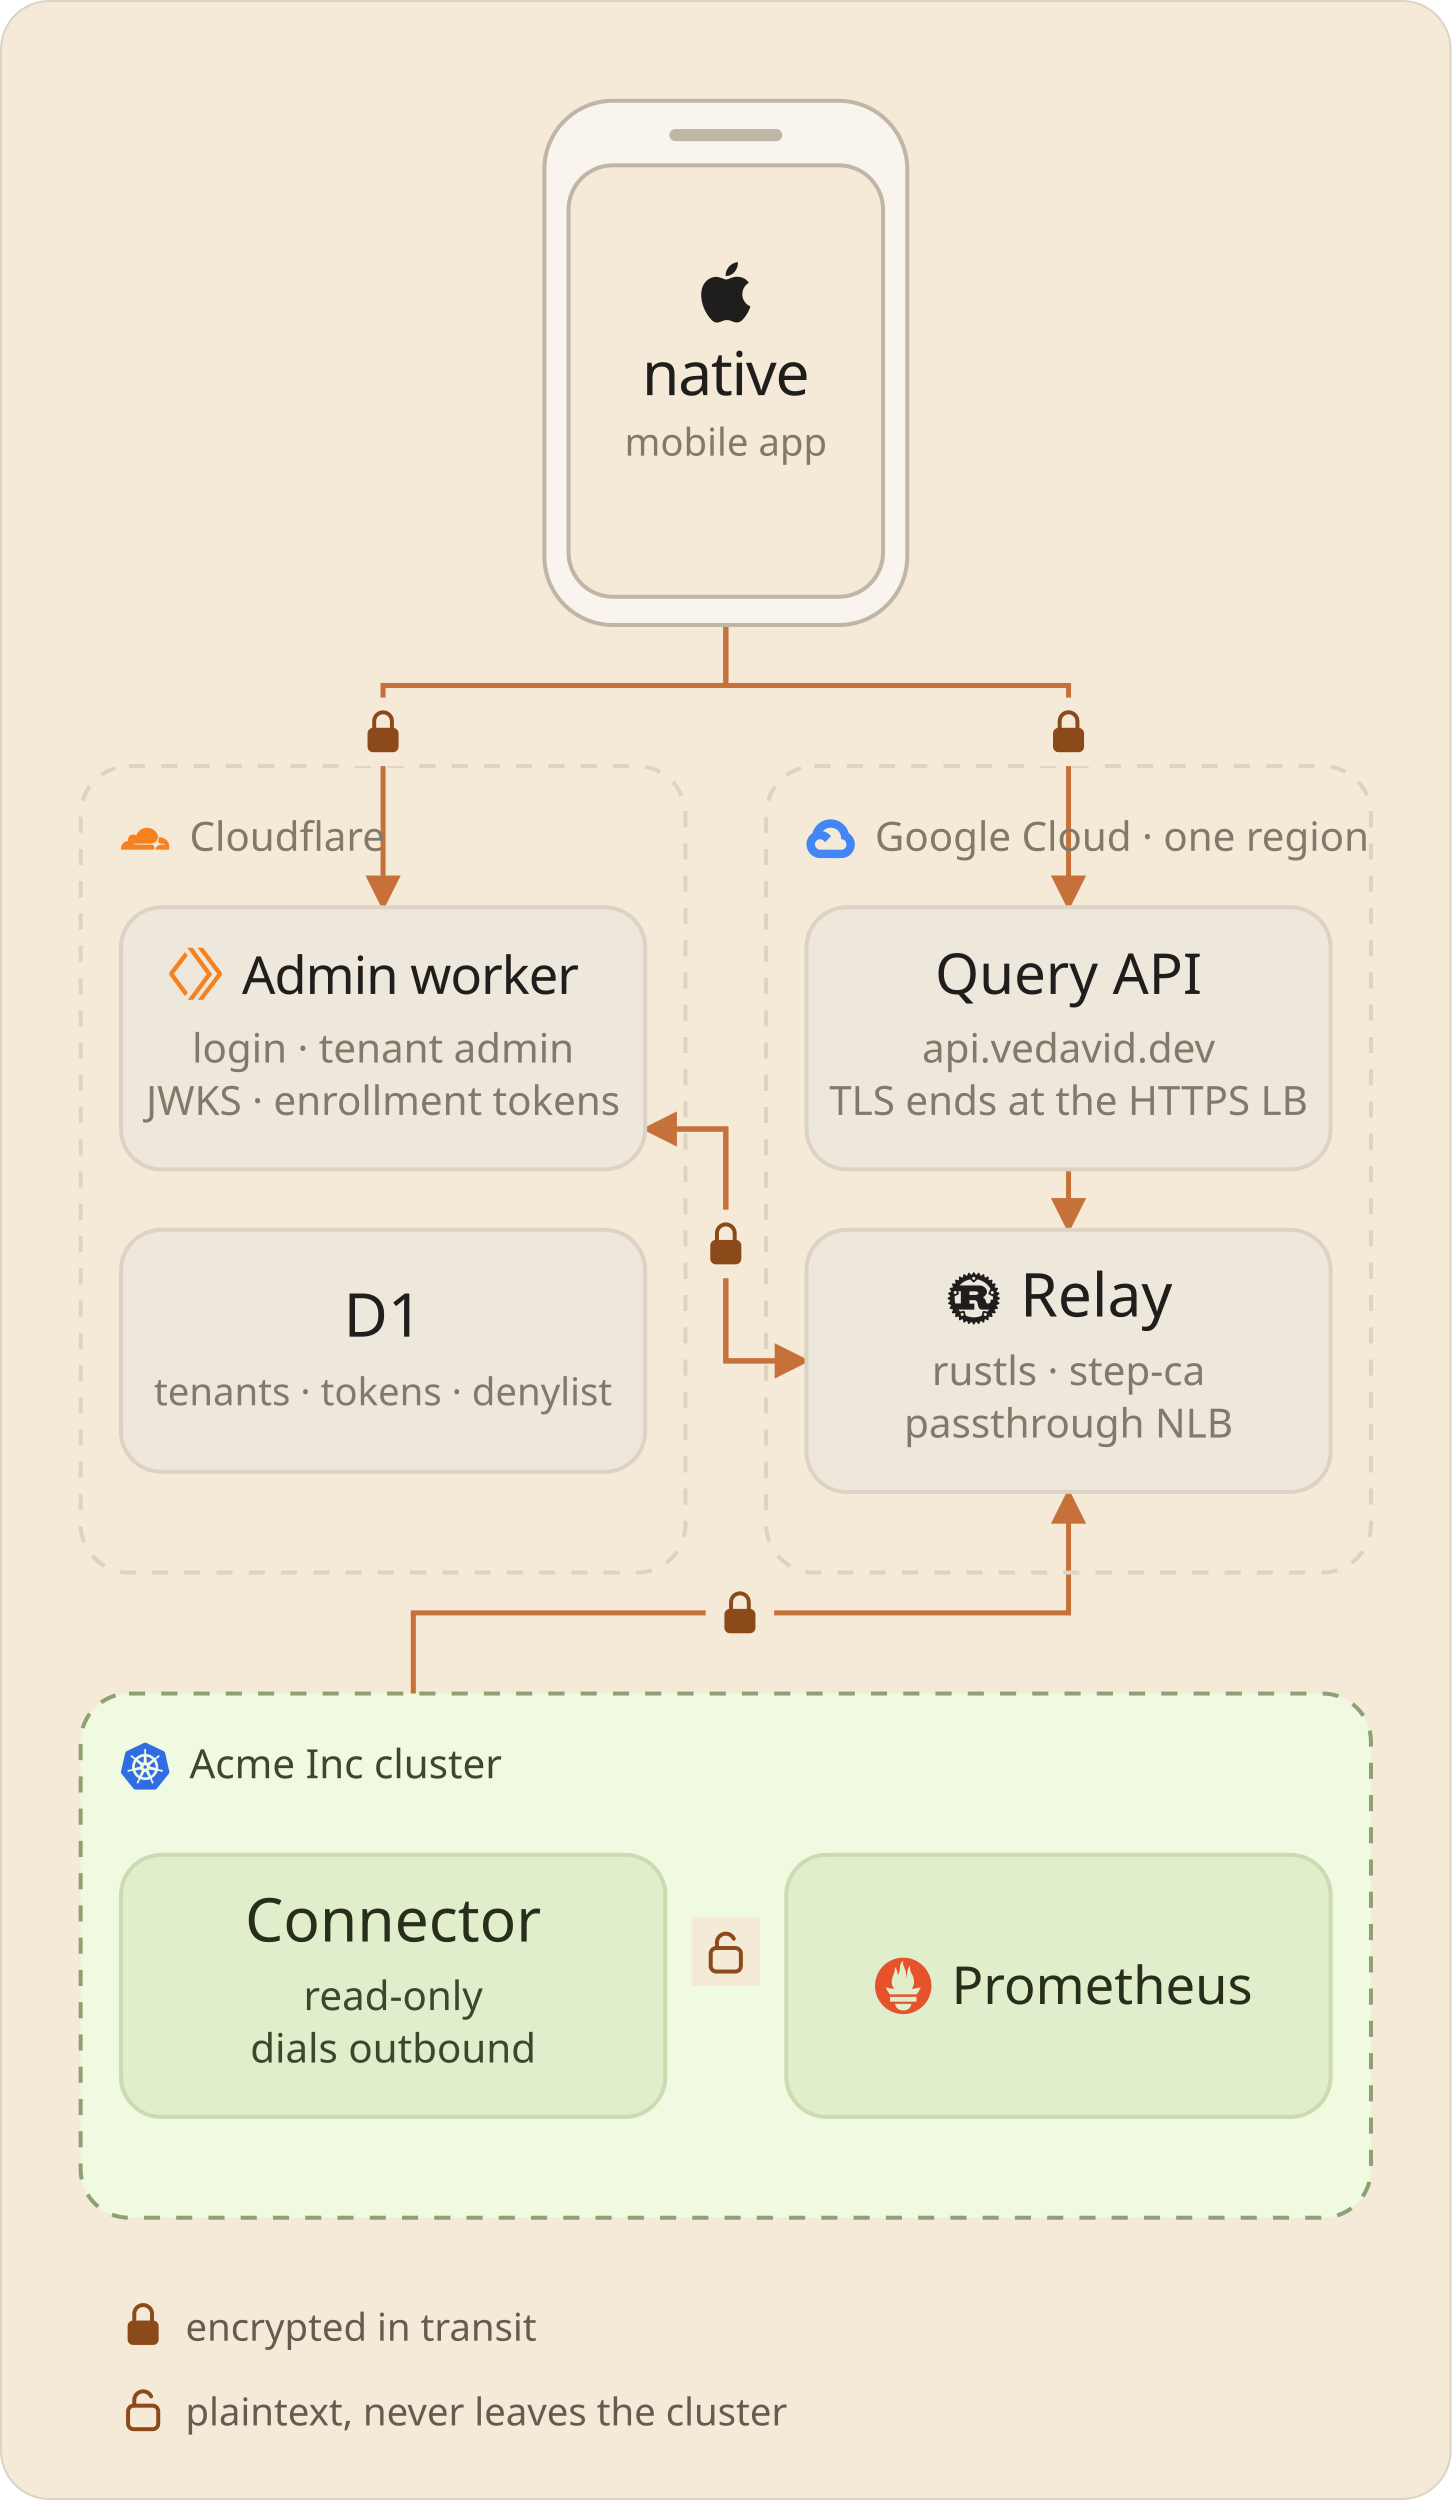
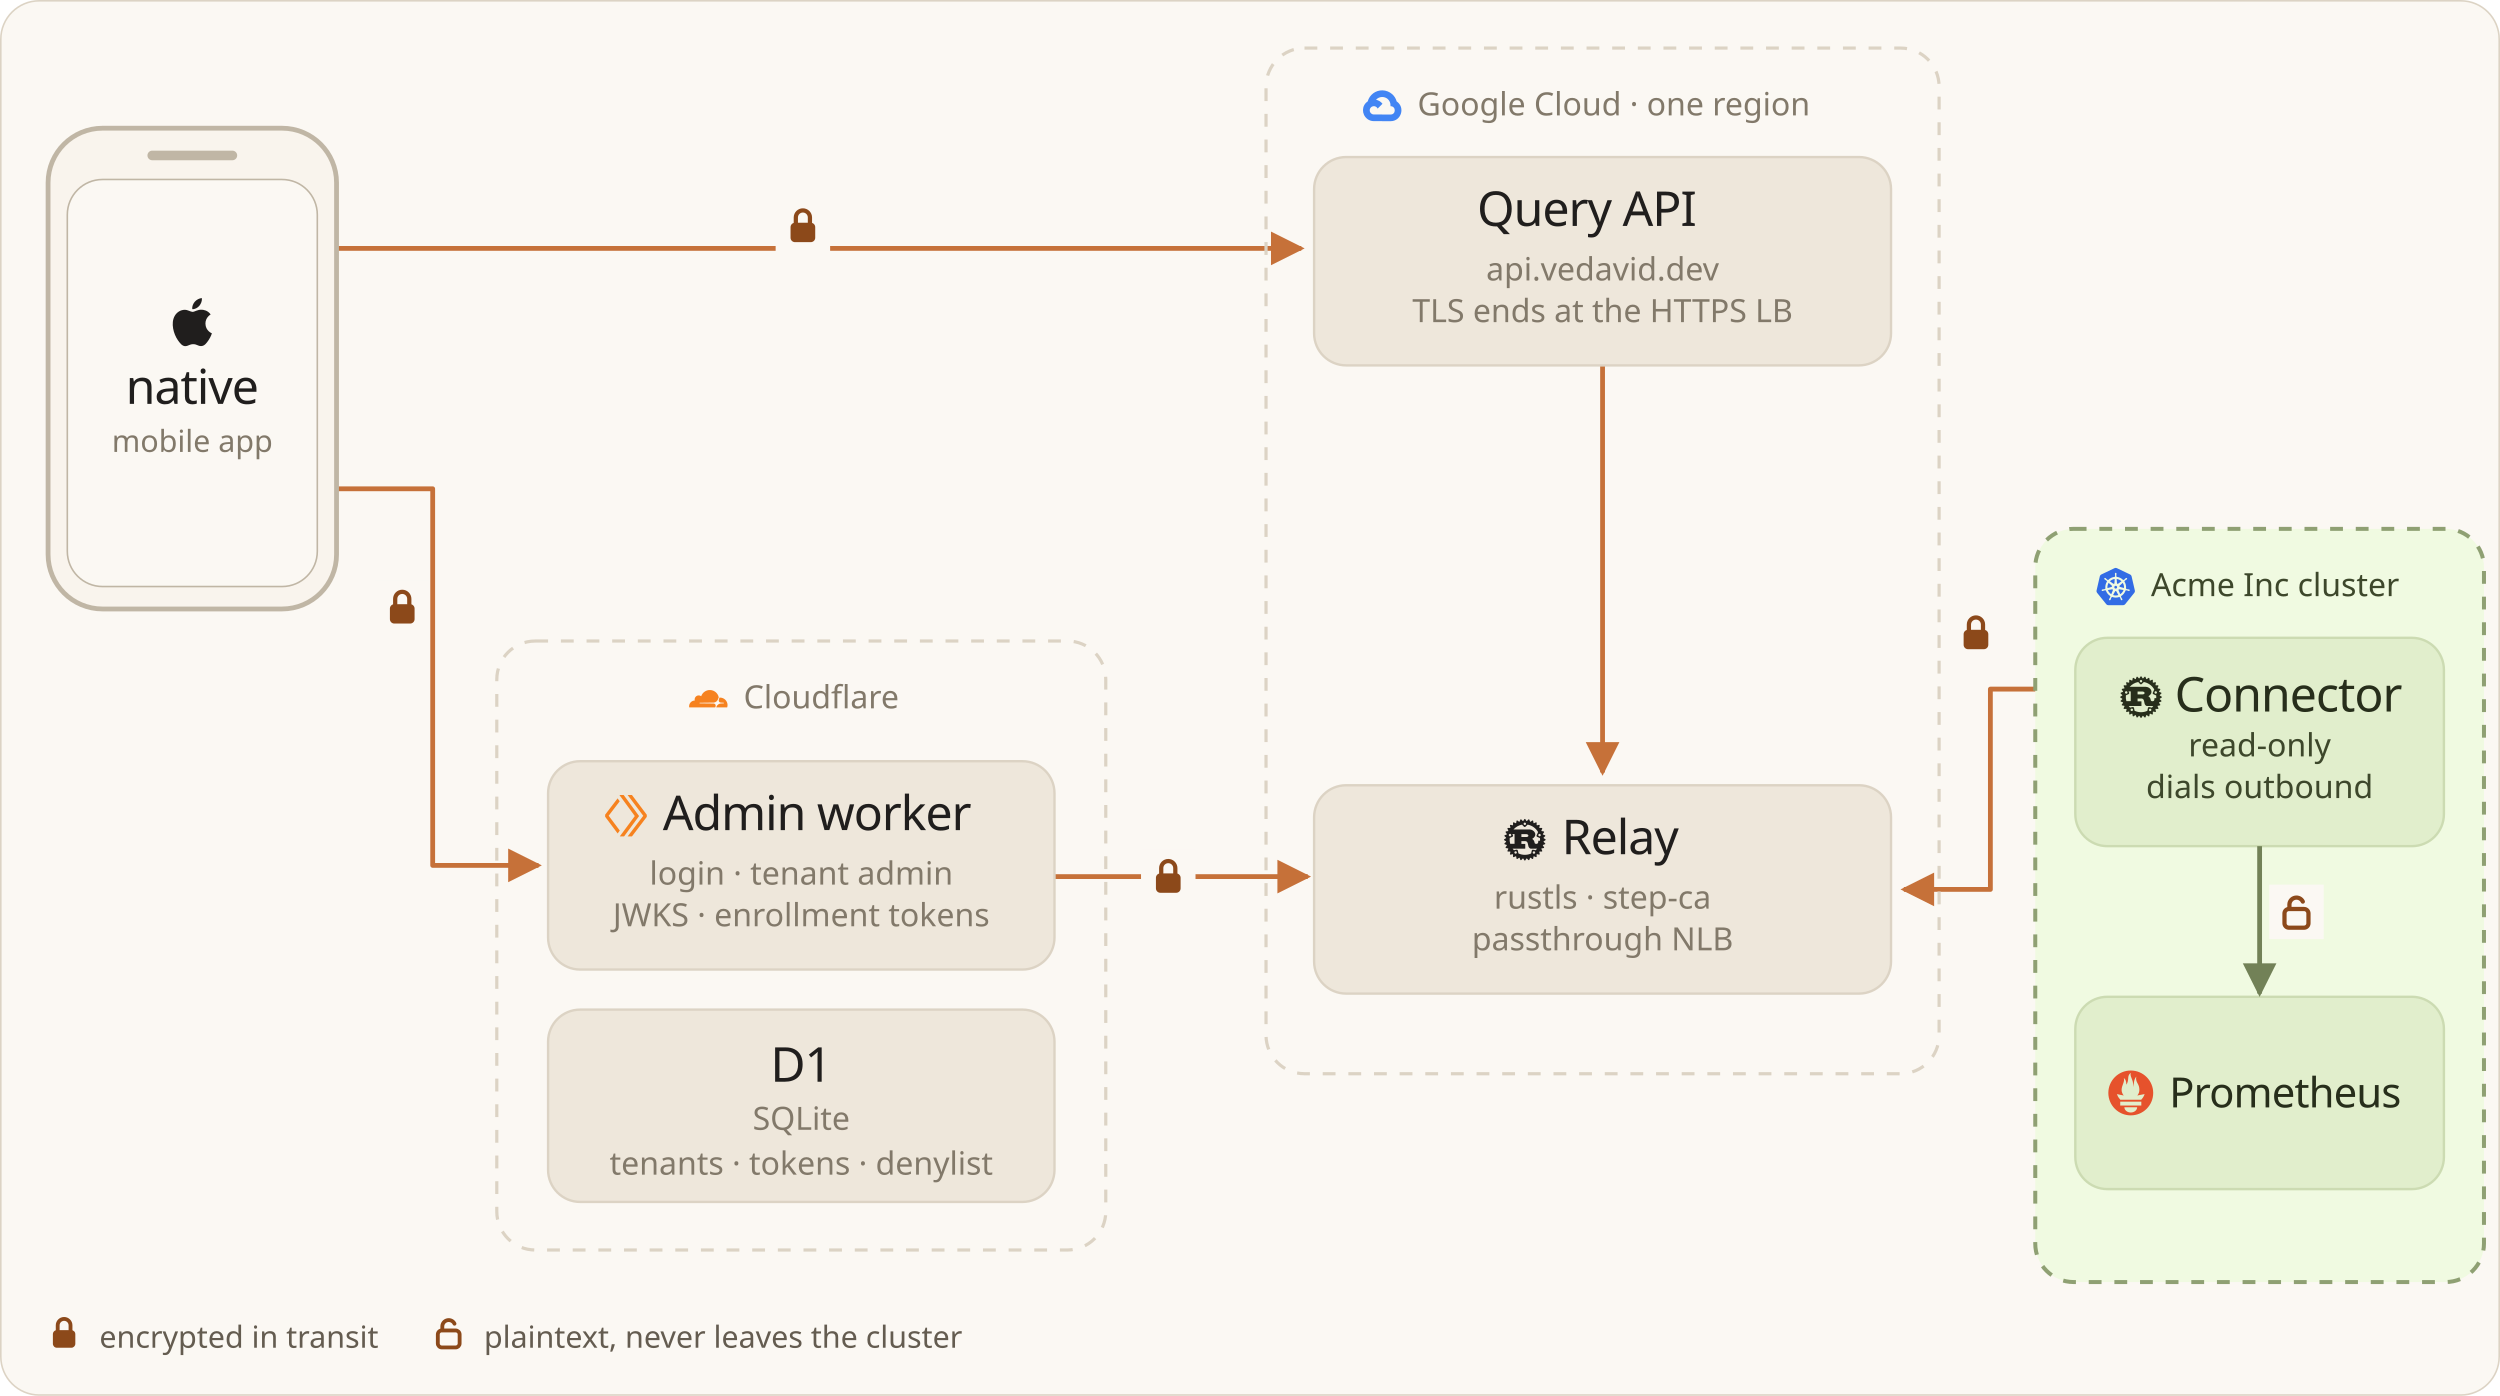
- <svg xmlns="http://www.w3.org/2000/svg" viewBox="0 0 720 1240">
+ <svg xmlns="http://www.w3.org/2000/svg" width="1200" height="670" viewBox="30 70 1560 871">
  <defs>
    <marker id="a" markerHeight="7" markerWidth="7" orient="auto-start-reverse" refX="9" refY="5" viewBox="0 0 10 10">
      <path fill="#c67139" d="m0 0 10 5-10 5z" />
    </marker>
    <marker id="b" markerHeight="7" markerWidth="7" orient="auto-start-reverse" refX="9" refY="5" viewBox="0 0 10 10">
      <path fill="#728157" d="m0 0 10 5-10 5z" />
    </marker>
  </defs>
-   <rect width="719" height="1239" x=".5" y=".5" fill="#f5ead8" stroke="#dcd3c4" rx="24" />
-   <g fill="none" stroke="#c67139" stroke-width="2.5" marker-end="url(#a)">
-     <path d="M360 310v30h170v110" />
-     <path d="M360 310v30H190v110" />
-     <path d="M530 580v30" />
-     <path d="M320 560h40v115h40" />
-     <path d="M400 675h-40V560h-40" />
-     <path d="M205 920V800h325v-60" />
+   <rect width="1559" height="870" x="30.5" y="70.5" fill="#fbf8f3" stroke="#dcd3c4" rx="24" />
+   <g fill="none" stroke="#c67139" stroke-linejoin="round" stroke-width="3" marker-end="url(#a)">
+     <path d="M240 225h602" />
+     <path d="M240 375h60v235h66" />
+     <path d="M688 617h158" />
+     <path d="M1030 298v254" />
+     <path d="M1325 500h-53v125h-54" />
  </g>
-   <path fill="none" stroke="#728157" stroke-width="2.5" marker-end="url(#b)" d="M330 985h60" />
-   <rect width="180" height="260" x="270" y="50" fill="#f9f4ed" stroke="#c0b6a5" stroke-width="2" rx="34" />
-   <rect width="56" height="6" x="332" y="64" fill="#c0b6a5" rx="3" />
-   <rect width="156" height="214" x="282" y="82" fill="#f5ead8" stroke="#c0b6a5" stroke-width="2" rx="22" />
-   <svg width="30" height="30" x="345" y="130" viewBox="0 0 24 24">
+   <rect width="180" height="300" x="60" y="150" fill="#f9f4ed" stroke="#c0b6a5" stroke-width="3" rx="34" />
+   <rect width="56" height="6" x="122" y="164" fill="#c0b6a5" rx="3" />
+   <rect width="156" height="254" x="72" y="182" fill="#fbf8f3" stroke="#c0b6a5" rx="22" />
+   <svg width="30" height="30" x="135" y="256" viewBox="0 0 24 24">
    <path fill="#201e1d" d="M12.152 6.896c-.948 0-2.415-1.078-3.96-1.04-2.04.027-3.91 1.183-4.961 3.014-2.117 3.675-.546 9.103 1.519 12.09 1.013 1.454 2.208 3.09 3.792 3.039 1.52-.065 2.09-.987 3.935-.987 1.831 0 2.35.987 3.96.948 1.637-.026 2.676-1.48 3.676-2.948 1.156-1.688 1.636-3.325 1.662-3.415-.039-.013-3.182-1.221-3.22-4.857-.026-3.04 2.48-4.494 2.597-4.559-1.429-2.09-3.623-2.324-4.39-2.376-2-.156-3.675 1.09-4.61 1.09zM15.53 3.83c.843-1.012 1.4-2.427 1.245-3.83-1.207.052-2.662.805-3.532 1.818-.78.896-1.454 2.338-1.273 3.714 1.338.104 2.715-.688 3.559-1.701" />
  </svg>
-   <text x="360" y="196" fill="#201e1d" font-family="Figtree, system-ui, sans-serif" font-size="30" font-weight="500" letter-spacing="-.6" text-anchor="middle">native</text>
-   <text x="360" y="226" fill="#82796a" font-family="Figtree, system-ui, sans-serif" font-size="19" font-weight="400" text-anchor="middle">mobile app</text>
-   <rect width="300" height="400" x="40" y="380" fill="none" stroke="#dcd3c4" stroke-dasharray="8 8" stroke-width="2" rx="24" />
-   <svg width="24" height="24" x="60" y="404" viewBox="0 0 24 24">
+   <text x="150" y="322" fill="#201e1d" font-family="Figtree, system-ui, sans-serif" font-size="30" font-weight="500" letter-spacing="-.6" text-anchor="middle">
+ native
+ </text>
+   <text x="150" y="352" fill="#82796a" font-family="Figtree, system-ui, sans-serif" font-size="19" font-weight="400" letter-spacing="0" text-anchor="middle">
+ mobile app
+ </text>
+   <rect width="380" height="380" x="340" y="470" fill="none" stroke="#dcd3c4" stroke-dasharray="8 8" stroke-width="2" rx="24" />
+   <svg width="24" height="24" x="460" y="494" viewBox="0 0 24 24">
    <path fill="#f6821f" d="M16.509 16.845c.147-.507.09-.971-.155-1.316-.225-.316-.605-.499-1.062-.52l-8.66-.113a.16.16 0 0 1-.133-.07.2.2 0 0 1-.02-.156.24.24 0 0 1 .203-.156l8.736-.113c1.035-.049 2.16-.886 2.554-1.913l.499-1.302a.27.27 0 0 0 .014-.168 5.689 5.689 0 0 0-10.937-.584 2.58 2.58 0 0 0-1.794-.498 2.56 2.56 0 0 0-2.223 3.18A3.634 3.634 0 0 0 0 16.751q.002.264.035.527a.174.174 0 0 0 .17.148h15.98a.22.22 0 0 0 .204-.155zm2.757-5.564c-.077 0-.161 0-.239.011-.056 0-.105.042-.127.098l-.337 1.174c-.148.507-.092.971.154 1.317.225.316.605.498 1.062.52l1.844.113c.056 0 .105.026.133.07a.2.2 0 0 1 .021.156.24.24 0 0 1-.204.156l-1.92.112c-1.042.049-2.159.887-2.553 1.914l-.141.358c-.028.072.021.142.099.142h6.597a.174.174 0 0 0 .17-.126 5 5 0 0 0 .175-1.28 4.74 4.74 0 0 0-4.734-4.727" />
  </svg>
-   <text x="94" y="422" fill="#82796a" font-family="Figtree, system-ui, sans-serif" font-size="20" font-weight="400">Cloudflare</text>
-   <rect width="260" height="130" x="60" y="450" fill="#eee7db" stroke="#dcd3c4" stroke-width="2" rx="20" />
-   <svg width="26" height="26" x="84" y="470" viewBox="0 0 24 24">
+   <text x="494" y="512" fill="#82796a" font-family="Figtree, system-ui, sans-serif" font-size="20" font-weight="400" letter-spacing="0">
+ Cloudflare
+ </text>
+   <rect width="316" height="130" x="372" y="545" fill="#eee7db" stroke="#dcd3c4" stroke-width="1.5" rx="20" />
+   <svg width="26" height="26" x="407.6" y="566" viewBox="0 0 24 24">
    <path fill="#f6821f" d="m8.213.063 8.879 12.136-8.67 11.739h2.476l8.665-11.735-8.89-12.14Zm4.728 0 9.02 11.992-9.018 11.883h2.496L24 12.656v-1.199L15.434.063ZM7.178 2.02.01 11.398l-.01 1.2 7.203 9.644 1.238-1.676-6.396-8.556 6.361-8.313Z" />
  </svg>
-   <text x="120" y="493" fill="#201e1d" font-family="Figtree, system-ui, sans-serif" font-size="26" font-weight="500" letter-spacing="-.5">Admin worker</text>
-   <text x="190" y="527" fill="#82796a" font-family="Figtree, system-ui, sans-serif" font-size="20" font-weight="400" text-anchor="middle">login · tenant admin</text>
-   <text x="190" y="553" fill="#82796a" font-family="Figtree, system-ui, sans-serif" font-size="20" font-weight="400" text-anchor="middle">JWKS · enrollment tokens</text>
-   <rect width="260" height="120" x="60" y="610" fill="#eee7db" stroke="#dcd3c4" stroke-width="2" rx="20" />
-   <text x="190" y="663" fill="#201e1d" font-family="Figtree, system-ui, sans-serif" font-size="30" font-weight="500" text-anchor="middle">D1</text>
-   <text x="190" y="697" fill="#82796a" font-family="Figtree, system-ui, sans-serif" font-size="19" font-weight="400" text-anchor="middle">tenants · tokens · denylist</text>
-   <rect width="300" height="400" x="380" y="380" fill="none" stroke="#dcd3c4" stroke-dasharray="8 8" stroke-width="2" rx="24" />
-   <svg width="24" height="24" x="400" y="404" viewBox="0 0 24 24">
+   <text x="443.6" y="588" fill="#201e1d" font-family="Figtree, system-ui, sans-serif" font-size="30" font-weight="500" letter-spacing="-.6">
+ Admin worker
+ </text>
+   <text x="530" y="622" fill="#82796a" font-family="Figtree, system-ui, sans-serif" font-size="20" font-weight="400" letter-spacing="0" text-anchor="middle">
+ login · tenant admin
+ </text>
+   <text x="530" y="648" fill="#82796a" font-family="Figtree, system-ui, sans-serif" font-size="20" font-weight="400" letter-spacing="0" text-anchor="middle">
+ JWKS · enrollment tokens
+ </text>
+   <rect width="316" height="120" x="372" y="700" fill="#eee7db" stroke="#dcd3c4" stroke-width="1.5" rx="20" />
+   <text x="530" y="745" fill="#201e1d" font-family="Figtree, system-ui, sans-serif" font-size="30" font-weight="500" letter-spacing="-.6" text-anchor="middle">D1</text>
+   <text x="530" y="775" fill="#82796a" font-family="Figtree, system-ui, sans-serif" font-size="20" font-weight="400" text-anchor="middle">SQLite</text>
+   <text x="530" y="803" fill="#82796a" font-family="Figtree, system-ui, sans-serif" font-size="20" font-weight="400" letter-spacing="0" text-anchor="middle">
+ tenants · tokens · denylist
+ </text>
+   <rect width="420" height="640" x="820" y="100" fill="none" stroke="#dcd3c4" stroke-dasharray="8 8" stroke-width="2" rx="24" />
+   <svg width="24" height="24" x="880.5" y="124" viewBox="0 0 24 24">
    <path fill="#4285f4" d="M12.19 2.38a9.344 9.344 0 0 0-9.234 6.893c.053-.02-.055.013 0 0-3.875 2.551-3.922 8.11-.247 10.941l.006-.007-.007.03a6.7 6.7 0 0 0 4.077 1.356h5.173l.03.03h5.192c6.687.053 9.376-8.605 3.835-12.35a9.37 9.37 0 0 0-2.821-4.552l-.043.043.006-.05A9.34 9.34 0 0 0 12.19 2.38m-.358 4.146c1.244-.04 2.518.368 3.486 1.15a5.19 5.19 0 0 1 1.862 4.078v.518c3.53-.07 3.53 5.262 0 5.193h-5.193l-.008.009v-.04H6.785a2.6 2.6 0 0 1-1.067-.23h.001a2.597 2.597 0 1 1 3.437-3.437l3.013-3.012A6.75 6.75 0 0 0 8.11 8.24c.018-.01.04-.026.054-.023a5.2 5.2 0 0 1 3.67-1.69z" />
  </svg>
-   <text x="434" y="422" fill="#82796a" font-family="Figtree, system-ui, sans-serif" font-size="20" font-weight="400">Google Cloud · one region</text>
-   <rect width="260" height="130" x="400" y="450" fill="#eee7db" stroke="#dcd3c4" stroke-width="2" rx="20" />
-   <text x="530" y="493" fill="#201e1d" font-family="Figtree, system-ui, sans-serif" font-size="28" font-weight="500" text-anchor="middle">Query API</text>
-   <text x="530" y="527" fill="#82796a" font-family="Figtree, system-ui, sans-serif" font-size="20" font-weight="400" text-anchor="middle">api.vedavid.dev</text>
-   <text x="530" y="553" fill="#82796a" font-family="Figtree, system-ui, sans-serif" font-size="20" font-weight="400" text-anchor="middle">TLS ends at the HTTPS LB</text>
-   <rect width="260" height="130" x="400" y="610" fill="#eee7db" stroke="#dcd3c4" stroke-width="2" rx="20" />
-   <svg width="26" height="26" x="470" y="631" viewBox="0 0 24 24">
+   <text x="914.5" y="142" fill="#82796a" font-family="Figtree, system-ui, sans-serif" font-size="20" font-weight="400" letter-spacing="0">
+ Google Cloud · one region
+ </text>
+   <rect width="360" height="130" x="850" y="168" fill="#eee7db" stroke="#dcd3c4" stroke-width="1.5" rx="20" />
+   <text x="951.7" y="211" fill="#201e1d" font-family="Figtree, system-ui, sans-serif" font-size="30" font-weight="500" letter-spacing="-.6">
+ Query API
+ </text>
+   <text x="1030" y="245" fill="#82796a" font-family="Figtree, system-ui, sans-serif" font-size="20" font-weight="400" letter-spacing="0" text-anchor="middle">
+ api.vedavid.dev
+ </text>
+   <text x="1030" y="271" fill="#82796a" font-family="Figtree, system-ui, sans-serif" font-size="20" font-weight="400" letter-spacing="0" text-anchor="middle">
+ TLS ends at the HTTPS LB
+ </text>
+   <rect width="360" height="130" x="850" y="560" fill="#eee7db" stroke="#dcd3c4" stroke-width="1.5" rx="20" />
+   <svg width="26" height="26" x="968.5" y="581" viewBox="0 0 24 24">
    <path fill="#201e1d" d="m23.835 11.703-1.008-.623-.028-.294.866-.807a.348.348 0 0 0-.116-.578l-1.106-.414a9 9 0 0 0-.087-.285l.69-.96a.346.346 0 0 0-.226-.544l-1.166-.19a9 9 0 0 0-.14-.261l.49-1.076a.34.34 0 0 0-.028-.336.35.35 0 0 0-.3-.154l-1.185.041a7 7 0 0 0-.188-.227l.273-1.153a.347.347 0 0 0-.417-.417l-1.153.273-.228-.188.041-1.184a.344.344 0 0 0-.49-.328l-1.076.49-.262-.14-.19-1.167a.348.348 0 0 0-.545-.226l-.96.69a9 9 0 0 0-.285-.086L14.597.453a.348.348 0 0 0-.578-.116l-.807.867a9 9 0 0 0-.294-.028L12.295.168a.346.346 0 0 0-.59 0l-.623 1.008-.294.028L9.98.337a.346.346 0 0 0-.578.116l-.414 1.106-.285.086-.959-.69a.348.348 0 0 0-.545.226l-.19 1.167a9 9 0 0 0-.262.14l-1.076-.49a.346.346 0 0 0-.49.328l.041 1.184a8 8 0 0 0-.228.187l-1.153-.272a.347.347 0 0 0-.417.417l.271 1.153-.186.227-1.184-.042a.346.346 0 0 0-.328.49l.49 1.077a9 9 0 0 0-.14.262l-1.166.19a.348.348 0 0 0-.226.544l.69.958-.087.286-1.106.414a.348.348 0 0 0-.116.578l.866.807a9 9 0 0 0-.028.294l-1.008.623a.344.344 0 0 0 0 .59l1.008.623q.012.147.028.294l-.866.807a.346.346 0 0 0 .116.578l1.106.415q.042.144.087.285l-.69.959a.345.345 0 0 0 .227.544l1.166.19q.069.132.14.262l-.49 1.076a.346.346 0 0 0 .328.49l1.183-.041q.093.115.187.227l-.27 1.154a.346.346 0 0 0 .416.417l1.153-.272q.113.096.228.187l-.041 1.184a.344.344 0 0 0 .49.327l1.076-.49q.13.073.262.14l.19 1.167a.348.348 0 0 0 .545.227l.959-.69a9 9 0 0 0 .285.086l.414 1.107a.345.345 0 0 0 .578.115l.808-.865.294.03.623 1.006a.347.347 0 0 0 .59 0l.623-1.007q.148-.013.294-.03l.807.866a.348.348 0 0 0 .578-.115l.414-1.107a9 9 0 0 0 .285-.087l.959.69a.345.345 0 0 0 .545-.226l.19-1.166.262-.14 1.076.49a.347.347 0 0 0 .49-.328l-.041-1.184a7 7 0 0 0 .227-.187l1.153.272a.347.347 0 0 0 .417-.416l-.272-1.155q.095-.112.187-.227l1.184.041a.344.344 0 0 0 .328-.49l-.49-1.076q.072-.13.141-.262l1.166-.19a.348.348 0 0 0 .226-.544l-.69-.959.087-.285 1.106-.414a.346.346 0 0 0 .116-.579l-.866-.807q.016-.147.028-.294l1.008-.624a.344.344 0 0 0 0-.589zm-6.742 8.355a.714.714 0 0 1 .299-1.396.714.714 0 1 1-.3 1.396zm-.342-2.314a.65.65 0 0 0-.771.5l-.358 1.669a8.7 8.7 0 0 1-3.619.78 8.7 8.7 0 0 1-3.695-.815L7.95 18.21a.65.65 0 0 0-.772-.5l-1.473.317a9 9 0 0 1-.761-.898h7.167c.081 0 .136-.014.136-.088v-2.536c0-.074-.054-.088-.136-.088h-2.096v-1.608h2.268c.206 0 1.106.059 1.393 1.209.09.353.288 1.504.424 1.873.134.413.683 1.238 1.268 1.238h3.572a1 1 0 0 0 .13-.013 9 9 0 0 1-.813.952zm-9.914 2.28a.714.714 0 1 1-.3-1.396.714.714 0 0 1 .3 1.396M4.117 8.997a.714.714 0 1 1-1.303.58.714.714 0 0 1 1.304-.58m-.834 1.981 1.534-.682a.65.65 0 0 0 .33-.858l-.316-.715h1.244v5.602H3.567a8.8 8.8 0 0 1-.284-3.348zm6.734-.543V8.784h2.96c.153 0 1.08.177 1.08.87 0 .574-.712.78-1.296.78zm10.757 1.486q0 .329-.024.651h-.9c-.09 0-.127.059-.127.148v.413c0 .973-.548 1.184-1.03 1.238-.457.052-.964-.191-1.027-.472-.27-1.518-.72-1.843-1.43-2.403.882-.56 1.799-1.386 1.799-2.492 0-1.193-.82-1.945-1.377-2.315-.783-.516-1.65-.62-1.883-.62H5.468a8.77 8.77 0 0 1 4.907-2.77l1.098 1.152a.65.65 0 0 0 .918.02l1.227-1.173a8.78 8.78 0 0 1 6.004 4.276l-.84 1.898a.65.65 0 0 0 .33.859l1.618.718q.042.43.042.872zm-9.3-9.6a.713.713 0 1 1 .984 1.032.714.714 0 0 1-.984-1.031m8.339 6.71a.71.71 0 0 1 .939-.362.714.714 0 1 1-.94.364z" />
  </svg>
-   <text x="506" y="653" fill="#201e1d" font-family="Figtree, system-ui, sans-serif" font-size="30" font-weight="500">Relay</text>
-   <text x="530" y="687" fill="#82796a" font-family="Figtree, system-ui, sans-serif" font-size="20" font-weight="400" text-anchor="middle">rustls · step-ca</text>
-   <text x="530" y="713" fill="#82796a" font-family="Figtree, system-ui, sans-serif" font-size="20" font-weight="400" text-anchor="middle">passthrough NLB</text>
-   <rect width="640" height="260" x="40" y="840" fill="#f0fae1" stroke="#8fa073" stroke-dasharray="8 8" stroke-width="2" rx="24" />
-   <svg width="24" height="24" x="60" y="864" viewBox="0 0 24 24">
+   <text x="1004.5" y="603" fill="#201e1d" font-family="Figtree, system-ui, sans-serif" font-size="30" font-weight="500" letter-spacing="-.6">
+ Relay
+ </text>
+   <text x="1030" y="637" fill="#82796a" font-family="Figtree, system-ui, sans-serif" font-size="20" font-weight="400" letter-spacing="0" text-anchor="middle">
+ rustls · step-ca
+ </text>
+   <text x="1030" y="663" fill="#82796a" font-family="Figtree, system-ui, sans-serif" font-size="20" font-weight="400" letter-spacing="0" text-anchor="middle">
+ passthrough NLB
+ </text>
+   <rect width="280" height="470" x="1300" y="400" fill="#f0fae1" stroke="#8fa073" stroke-dasharray="8 8" stroke-width="2.5" rx="24" />
+   <svg width="24" height="24" x="1338.2" y="424" viewBox="0 0 24 24">
    <path fill="#326ce5" d="m10.204 14.35.007.01-.999 2.413a5.17 5.17 0 0 1-2.075-2.597l2.578-.437.004.005a.44.44 0 0 1 .484.606zm-.833-2.129a.44.44 0 0 0 .173-.756l.002-.011L7.585 9.7a5.14 5.14 0 0 0-.73 3.255l2.514-.725zm1.145-1.98a.44.44 0 0 0 .699-.337l.01-.005.15-2.62a5.14 5.14 0 0 0-3.01 1.442l2.147 1.523zm.76 2.75.723.349.722-.347.18-.78-.5-.623h-.804l-.5.623.179.779zm1.5-3.095a.44.44 0 0 0 .7.336l.008.003 2.134-1.513a5.2 5.2 0 0 0-2.992-1.442l.148 2.615zm10.876 5.97-5.773 7.181a1.6 1.6 0 0 1-1.248.594l-9.261.003a1.6 1.6 0 0 1-1.247-.596l-5.776-7.18a1.58 1.58 0 0 1-.307-1.34L2.1 5.573c.108-.47.425-.864.863-1.073L11.305.513a1.6 1.6 0 0 1 1.385 0l8.345 3.985c.438.209.755.604.863 1.073l2.062 8.955c.108.47-.005.963-.308 1.34m-3.289-2.057c-.042-.01-.103-.026-.145-.034-.174-.033-.315-.025-.479-.038-.35-.037-.638-.067-.895-.148-.105-.04-.18-.165-.216-.216l-.201-.059a6.5 6.5 0 0 0-.105-2.332 6.5 6.5 0 0 0-.936-2.163c.052-.047.15-.133.177-.159.008-.09.001-.183.094-.282.197-.185.444-.338.743-.522.142-.084.273-.137.415-.242.032-.024.076-.062.11-.089.24-.191.295-.52.123-.736s-.506-.236-.745-.045c-.034.027-.08.062-.111.088-.134.116-.217.23-.33.35-.246.25-.45.458-.673.609-.097.056-.239.037-.303.033l-.19.135a6.55 6.55 0 0 0-4.146-2.003l-.012-.223c-.065-.062-.143-.115-.163-.25-.022-.268.015-.557.057-.905.023-.163.061-.298.068-.475.001-.04-.001-.099-.001-.142 0-.306-.224-.555-.5-.555-.275 0-.499.249-.499.555l.001.014c0 .041-.002.092 0 .128.006.177.044.312.067.475.042.348.078.637.056.906a.55.55 0 0 1-.162.258l-.012.211a6.42 6.42 0 0 0-4.166 2.003l-.18-.128c-.09.012-.18.04-.297-.029-.223-.15-.427-.358-.673-.608-.113-.12-.195-.234-.329-.349l-.111-.088a.6.6 0 0 0-.348-.132.48.48 0 0 0-.398.176c-.172.216-.117.546.123.737l.007.005.104.083c.142.105.272.159.414.242.299.185.546.338.743.522.076.082.09.226.1.288l.16.143a6.46 6.46 0 0 0-1.02 4.506l-.208.06c-.055.072-.133.184-.215.217-.257.081-.546.11-.895.147-.164.014-.305.006-.48.039-.037.007-.09.02-.133.03l-.004.002-.007.002c-.295.071-.484.342-.423.608.061.267.349.429.645.365l.007-.001.01-.003.129-.029c.17-.046.294-.113.448-.172.33-.118.604-.217.87-.256.112-.009.23.069.288.101l.217-.037a6.5 6.5 0 0 0 2.88 3.596l-.09.218c.033.084.069.199.044.282-.097.252-.263.517-.452.813-.091.136-.185.242-.268.399-.02.037-.045.095-.064.134-.128.275-.034.591.213.71.248.12.556-.007.69-.282v-.002c.02-.039.046-.09.062-.127.07-.162.094-.301.144-.458.132-.332.205-.68.387-.897.05-.06.13-.082.215-.105l.113-.205a6.45 6.45 0 0 0 4.609.012l.106.192c.086.028.18.042.256.155.136.232.229.507.342.84.05.156.074.295.145.457.016.037.043.09.062.129.133.276.442.402.69.282.247-.118.341-.435.213-.71-.02-.039-.045-.096-.065-.134-.083-.156-.177-.261-.268-.398-.19-.296-.346-.541-.443-.793-.04-.13.007-.21.038-.294-.018-.022-.059-.144-.083-.202a6.5 6.5 0 0 0 2.88-3.622c.064.01.176.03.213.038.075-.05.144-.114.28-.104.266.039.54.138.87.256.154.06.277.128.448.173.036.01.088.019.13.028l.009.003.007.001c.297.064.584-.098.645-.365.06-.266-.128-.537-.423-.608M16.4 9.701l-1.95 1.746v.005a.44.44 0 0 0 .173.757l.003.01 2.526.728a5.2 5.2 0 0 0-.108-1.674A5.2 5.2 0 0 0 16.4 9.7zm-4.013 5.325a.44.44 0 0 0-.404-.232.44.44 0 0 0-.372.233h-.002l-1.268 2.292a5.16 5.16 0 0 0 3.326.003l-1.27-2.296zm1.888-1.293a.44.44 0 0 0-.27.036.44.44 0 0 0-.214.572l-.003.004 1.01 2.438a5.15 5.15 0 0 0 2.081-2.615l-2.6-.44z" />
  </svg>
-   <text x="94" y="882" fill="#3d472b" font-family="Figtree, system-ui, sans-serif" font-size="20" font-weight="400">Acme Inc cluster</text>
-   <rect width="270" height="130" x="60" y="920" fill="#e1eecc" stroke="#ccdbb2" stroke-width="2" rx="20" />
-   <text x="195" y="963" fill="#272e1b" font-family="Figtree, system-ui, sans-serif" font-size="30" font-weight="500" text-anchor="middle">Connector</text>
-   <text x="195" y="997" fill="#3d472b" font-family="Figtree, system-ui, sans-serif" font-size="20" font-weight="400" text-anchor="middle">read-only</text>
-   <text x="195" y="1023" fill="#3d472b" font-family="Figtree, system-ui, sans-serif" font-size="20" font-weight="400" text-anchor="middle">dials outbound</text>
-   <rect width="270" height="130" x="390" y="920" fill="#e1eecc" stroke="#ccdbb2" stroke-width="2" rx="20" />
-   <svg width="28" height="28" x="434" y="971" viewBox="0 0 24 24">
+   <text x="1372.2" y="442" fill="#3d472b" font-family="Figtree, system-ui, sans-serif" font-size="20" font-weight="400" letter-spacing="0">
+ Acme Inc cluster
+ </text>
+   <rect width="230" height="130" x="1325" y="468" fill="#e1eecc" stroke="#ccdbb2" stroke-width="1.5" rx="20" />
+   <svg width="26" height="26" x="1353" y="492" viewBox="0 0 24 24">
+     <path fill="#272e1b" d="m23.835 11.703-1.008-.623-.028-.294.866-.807a.348.348 0 0 0-.116-.578l-1.106-.414a9 9 0 0 0-.087-.285l.69-.96a.346.346 0 0 0-.226-.544l-1.166-.19a9 9 0 0 0-.14-.261l.49-1.076a.34.34 0 0 0-.028-.336.35.35 0 0 0-.3-.154l-1.185.041a7 7 0 0 0-.188-.227l.273-1.153a.347.347 0 0 0-.417-.417l-1.153.273-.228-.188.041-1.184a.344.344 0 0 0-.49-.328l-1.076.49-.262-.14-.19-1.167a.348.348 0 0 0-.545-.226l-.96.69a9 9 0 0 0-.285-.086L14.597.453a.348.348 0 0 0-.578-.116l-.807.867a9 9 0 0 0-.294-.028L12.295.168a.346.346 0 0 0-.59 0l-.623 1.008-.294.028L9.98.337a.346.346 0 0 0-.578.116l-.414 1.106-.285.086-.959-.69a.348.348 0 0 0-.545.226l-.19 1.167a9 9 0 0 0-.262.14l-1.076-.49a.346.346 0 0 0-.49.328l.041 1.184a8 8 0 0 0-.228.187l-1.153-.272a.347.347 0 0 0-.417.417l.271 1.153-.186.227-1.184-.042a.346.346 0 0 0-.328.49l.49 1.077a9 9 0 0 0-.14.262l-1.166.19a.348.348 0 0 0-.226.544l.69.958-.087.286-1.106.414a.348.348 0 0 0-.116.578l.866.807a9 9 0 0 0-.028.294l-1.008.623a.344.344 0 0 0 0 .59l1.008.623q.012.147.028.294l-.866.807a.346.346 0 0 0 .116.578l1.106.415q.042.144.087.285l-.69.959a.345.345 0 0 0 .227.544l1.166.19q.069.132.14.262l-.49 1.076a.346.346 0 0 0 .328.49l1.183-.041q.093.115.187.227l-.27 1.154a.346.346 0 0 0 .416.417l1.153-.272q.113.096.228.187l-.041 1.184a.344.344 0 0 0 .49.327l1.076-.49q.13.073.262.14l.19 1.167a.348.348 0 0 0 .545.227l.959-.69a9 9 0 0 0 .285.086l.414 1.107a.345.345 0 0 0 .578.115l.808-.865.294.03.623 1.006a.347.347 0 0 0 .59 0l.623-1.007q.148-.013.294-.03l.807.866a.348.348 0 0 0 .578-.115l.414-1.107a9 9 0 0 0 .285-.087l.959.69a.345.345 0 0 0 .545-.226l.19-1.166.262-.14 1.076.49a.347.347 0 0 0 .49-.328l-.041-1.184a7 7 0 0 0 .227-.187l1.153.272a.347.347 0 0 0 .417-.416l-.272-1.155q.095-.112.187-.227l1.184.041a.344.344 0 0 0 .328-.49l-.49-1.076q.072-.13.141-.262l1.166-.19a.348.348 0 0 0 .226-.544l-.69-.959.087-.285 1.106-.414a.346.346 0 0 0 .116-.579l-.866-.807q.016-.147.028-.294l1.008-.624a.344.344 0 0 0 0-.589zm-6.742 8.355a.714.714 0 0 1 .299-1.396.714.714 0 1 1-.3 1.396zm-.342-2.314a.65.65 0 0 0-.771.5l-.358 1.669a8.7 8.7 0 0 1-3.619.78 8.7 8.7 0 0 1-3.695-.815L7.95 18.21a.65.65 0 0 0-.772-.5l-1.473.317a9 9 0 0 1-.761-.898h7.167c.081 0 .136-.014.136-.088v-2.536c0-.074-.054-.088-.136-.088h-2.096v-1.608h2.268c.206 0 1.106.059 1.393 1.209.09.353.288 1.504.424 1.873.134.413.683 1.238 1.268 1.238h3.572a1 1 0 0 0 .13-.013 9 9 0 0 1-.813.952zm-9.914 2.28a.714.714 0 1 1-.3-1.396.714.714 0 0 1 .3 1.396M4.117 8.997a.714.714 0 1 1-1.303.58.714.714 0 0 1 1.304-.58m-.834 1.981 1.534-.682a.65.65 0 0 0 .33-.858l-.316-.715h1.244v5.602H3.567a8.8 8.8 0 0 1-.284-3.348zm6.734-.543V8.784h2.96c.153 0 1.08.177 1.08.87 0 .574-.712.78-1.296.78zm10.757 1.486q0 .329-.024.651h-.9c-.09 0-.127.059-.127.148v.413c0 .973-.548 1.184-1.03 1.238-.457.052-.964-.191-1.027-.472-.27-1.518-.72-1.843-1.43-2.403.882-.56 1.799-1.386 1.799-2.492 0-1.193-.82-1.945-1.377-2.315-.783-.516-1.65-.62-1.883-.62H5.468a8.77 8.77 0 0 1 4.907-2.77l1.098 1.152a.65.65 0 0 0 .918.02l1.227-1.173a8.78 8.78 0 0 1 6.004 4.276l-.84 1.898a.65.65 0 0 0 .33.859l1.618.718q.042.43.042.872zm-9.3-9.6a.713.713 0 1 1 .984 1.032.714.714 0 0 1-.984-1.031m8.339 6.71a.71.71 0 0 1 .939-.362.714.714 0 1 1-.94.364z" />
+   </svg>
+   <text x="1387" y="514" fill="#272e1b" font-family="Figtree, system-ui, sans-serif" font-size="30" font-weight="500" letter-spacing="-.6">
+ Connector
+ </text>
+   <text x="1440" y="542" fill="#3d472b" font-family="Figtree, system-ui, sans-serif" font-size="20" font-weight="400" letter-spacing="0" text-anchor="middle">
+ read-only
+ </text>
+   <text x="1440" y="568" fill="#3d472b" font-family="Figtree, system-ui, sans-serif" font-size="20" font-weight="400" letter-spacing="0" text-anchor="middle">
+ dials outbound
+ </text>
+   <rect width="230" height="120" x="1325" y="692" fill="#e1eecc" stroke="#ccdbb2" stroke-width="1.5" rx="20" />
+   <svg width="28" height="28" x="1345.6" y="738" viewBox="0 0 24 24">
    <path fill="#e6522c" d="M12 0C5.373 0 0 5.372 0 12c0 6.627 5.373 12 12 12s12-5.373 12-12c0-6.628-5.373-12-12-12m0 22.46c-1.885 0-3.414-1.26-3.414-2.814h6.828c0 1.553-1.528 2.813-3.414 2.813zm5.64-3.745H6.36v-2.046h11.28zm-.04-3.098H6.391q-.056-.064-.111-.13c-1.155-1.401-1.427-2.133-1.69-2.879-.005-.025 1.4.287 2.395.511 0 0 .513.119 1.262.255-.72-.843-1.147-1.915-1.147-3.01 0-2.406 1.845-4.508 1.18-6.207.648.053 1.34 1.367 1.387 3.422.689-.951.977-2.69.977-3.755 0-1.103.727-2.385 1.454-2.429-.648 1.069.168 1.984.894 4.256.272.854.237 2.29.447 3.201.07-1.892.395-4.652 1.595-5.605-.529 1.2.079 2.702.494 3.424.671 1.164 1.078 2.047 1.078 3.716a4.64 4.64 0 0 1-1.11 2.996c.792-.149 1.34-.283 1.34-.283l2.573-.502s-.374 1.538-1.81 3.019z" />
  </svg>
-   <text x="472" y="994" fill="#272e1b" font-family="Figtree, system-ui, sans-serif" font-size="26" font-weight="500">Prometheus</text>
-   <path fill="#f5ead8" d="M173 346h34v34h-34z" />
-   <g transform="matrix(1.1 0 0 1.1 179 350)">
-     <path fill="none" stroke="#8c491a" stroke-linecap="round" stroke-width="1.8" d="M6 10V7a4 4 0 0 1 8 0v3" />
+   <text x="1383.6" y="761" fill="#272e1b" font-family="Figtree, system-ui, sans-serif" font-size="26" font-weight="500" letter-spacing="-.5">
+ Prometheus
+ </text>
+   <path fill="none" stroke="#728157" stroke-width="3" marker-end="url(#b)" d="M1440 598v92" />
+   <path fill="#fbf8f3" d="M514 194h34v34h-34z" />
+   <g transform="matrix(1.1 0 0 1.1 520 198)">
+     <path fill="none" stroke="#8c491a" stroke-linecap="round" stroke-width="2.4" d="M6 10V7a4 4 0 0 1 8 0v3" />
    <rect width="14" height="11" x="3" y="10" fill="#8c491a" rx="2.5" />
  </g>
-   <path fill="#f5ead8" d="M513 346h34v34h-34z" />
-   <g transform="matrix(1.1 0 0 1.1 519 350)">
-     <path fill="none" stroke="#8c491a" stroke-linecap="round" stroke-width="1.8" d="M6 10V7a4 4 0 0 1 8 0v3" />
+   <path fill="#fbf8f3" d="M264 432h34v34h-34z" />
+   <g transform="matrix(1.1 0 0 1.1 270 436)">
+     <path fill="none" stroke="#8c491a" stroke-linecap="round" stroke-width="2.4" d="M6 10V7a4 4 0 0 1 8 0v3" />
    <rect width="14" height="11" x="3" y="10" fill="#8c491a" rx="2.5" />
  </g>
-   <path fill="#f5ead8" d="M343 600h34v34h-34z" />
-   <g transform="matrix(1.1 0 0 1.1 349 604)">
-     <path fill="none" stroke="#8c491a" stroke-linecap="round" stroke-width="1.8" d="M6 10V7a4 4 0 0 1 8 0v3" />
+   <path fill="#fbf8f3" d="M742 600h34v34h-34z" />
+   <g transform="matrix(1.1 0 0 1.1 748 604)">
+     <path fill="none" stroke="#8c491a" stroke-linecap="round" stroke-width="2.4" d="M6 10V7a4 4 0 0 1 8 0v3" />
    <rect width="14" height="11" x="3" y="10" fill="#8c491a" rx="2.5" />
  </g>
-   <path fill="#f5ead8" d="M350 783h34v34h-34z" />
-   <g transform="matrix(1.1 0 0 1.1 356 787)">
-     <path fill="none" stroke="#8c491a" stroke-linecap="round" stroke-width="1.8" d="M6 10V7a4 4 0 0 1 8 0v3" />
+   <path fill="#fbf8f3" d="M1246 448h34v34h-34z" />
+   <g transform="matrix(1.1 0 0 1.1 1252 452)">
+     <path fill="none" stroke="#8c491a" stroke-linecap="round" stroke-width="2.4" d="M6 10V7a4 4 0 0 1 8 0v3" />
    <rect width="14" height="11" x="3" y="10" fill="#8c491a" rx="2.5" />
  </g>
-   <path fill="#f5ead8" d="M343 951h34v34h-34z" />
-   <g fill="none" stroke="#8c491a" stroke-width="1.8" transform="matrix(1.1 0 0 1.1 349 955)">
+   <path fill="#fbf8f3" d="M1446 622h34v34h-34z" />
+   <g fill="none" stroke="#8c491a" stroke-width="2.4" transform="matrix(1.1 0 0 1.1 1452 626)">
    <path stroke-linecap="round" d="M6 10V7.5A4 4 0 0 1 13.6 6" />
    <rect width="13.6" height="10.6" x="3.2" y="10.2" rx="2.5" />
  </g>
-   <g transform="matrix(1.1 0 0 1.1 60 1140)">
-     <path fill="none" stroke="#8c491a" stroke-linecap="round" stroke-width="1.8" d="M6 10V7a4 4 0 0 1 8 0v3" />
+   <g transform="translate(60 890)">
+     <path fill="none" stroke="#8c491a" stroke-linecap="round" stroke-width="2.4" d="M6 10V7a4 4 0 0 1 8 0v3" />
    <rect width="14" height="11" x="3" y="10" fill="#8c491a" rx="2.5" />
  </g>
-   <text x="92" y="1161" fill="#645c50" font-family="Figtree, system-ui, sans-serif" font-size="19" font-weight="400">encrypted in transit</text>
-   <g fill="none" stroke="#8c491a" stroke-width="1.8" transform="matrix(1.1 0 0 1.1 60 1182)">
+   <text x="92" y="911" fill="#645c50" font-family="Figtree, system-ui, sans-serif" font-size="19" font-weight="400" letter-spacing="0">
+ encrypted in transit
+ </text>
+   <g fill="none" stroke="#8c491a" stroke-width="2.4" transform="translate(300 890)">
    <path stroke-linecap="round" d="M6 10V7.5A4 4 0 0 1 13.6 6" />
    <rect width="13.6" height="10.6" x="3.2" y="10.2" rx="2.5" />
  </g>
-   <text x="92" y="1203" fill="#645c50" font-family="Figtree, system-ui, sans-serif" font-size="19" font-weight="400">plaintext, never leaves the cluster</text>
+   <text x="332" y="911" fill="#645c50" font-family="Figtree, system-ui, sans-serif" font-size="19" font-weight="400" letter-spacing="0">
+ plaintext, never leaves the cluster
+ </text>
</svg>
